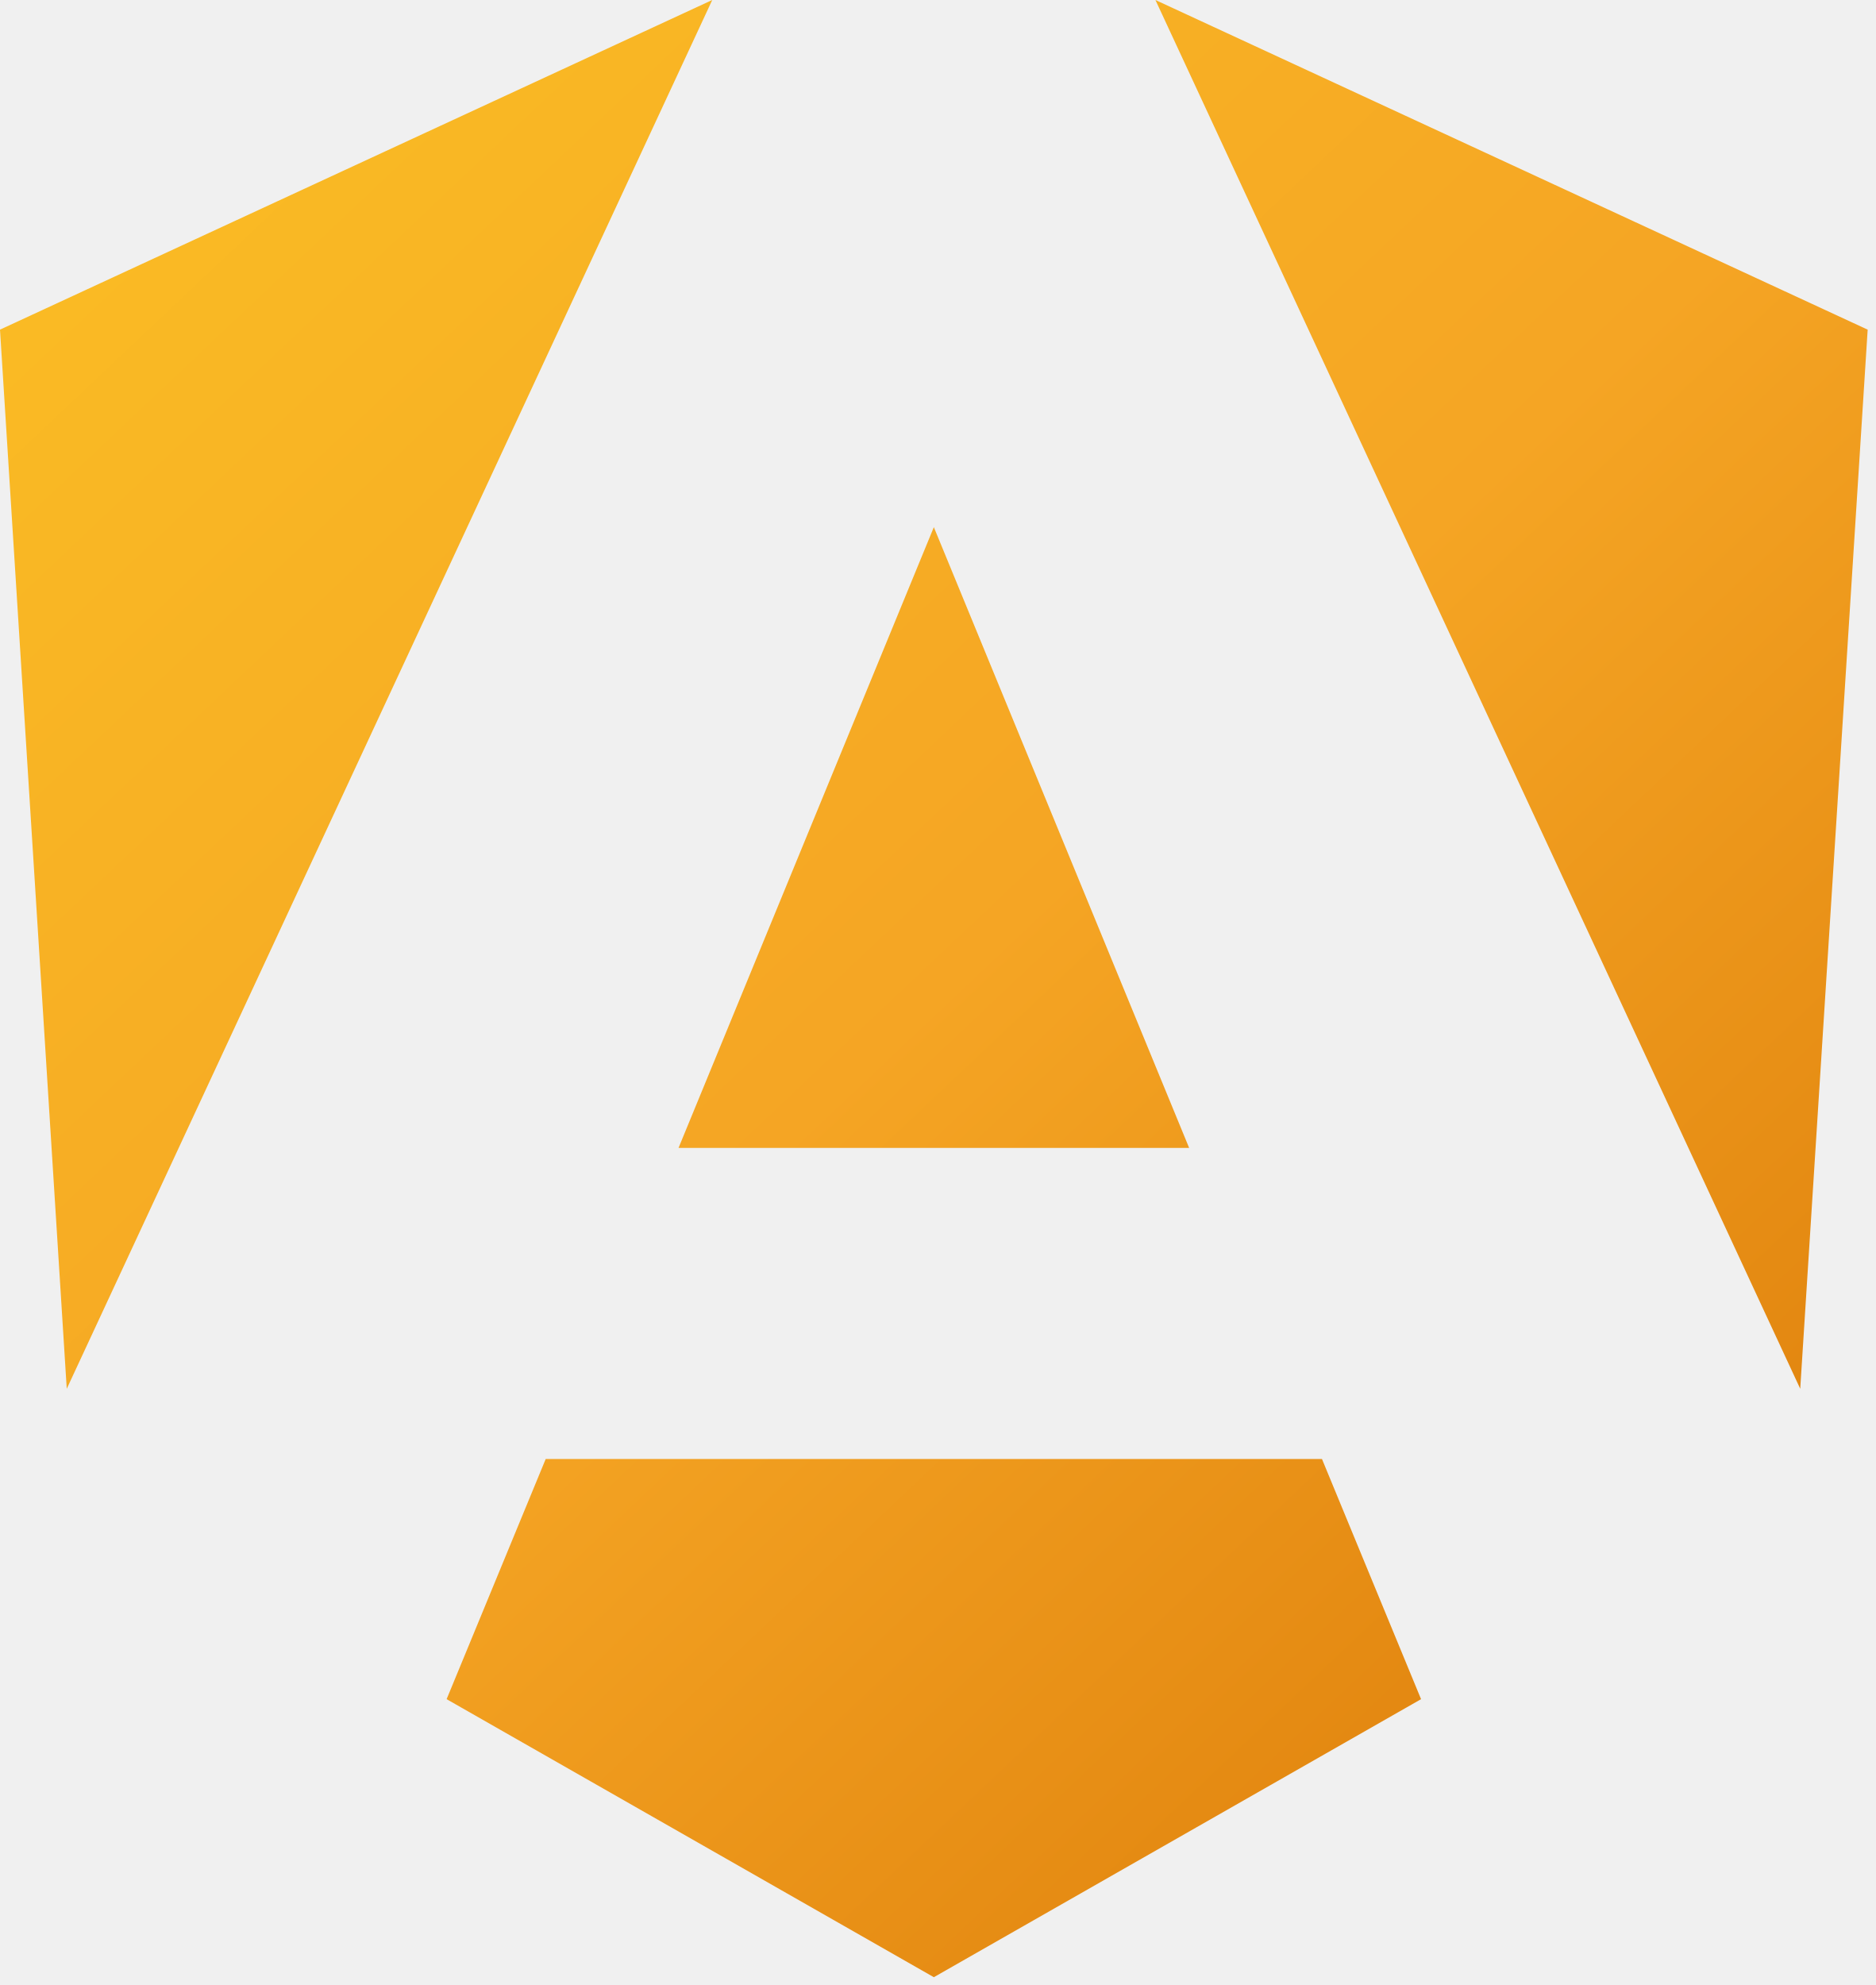
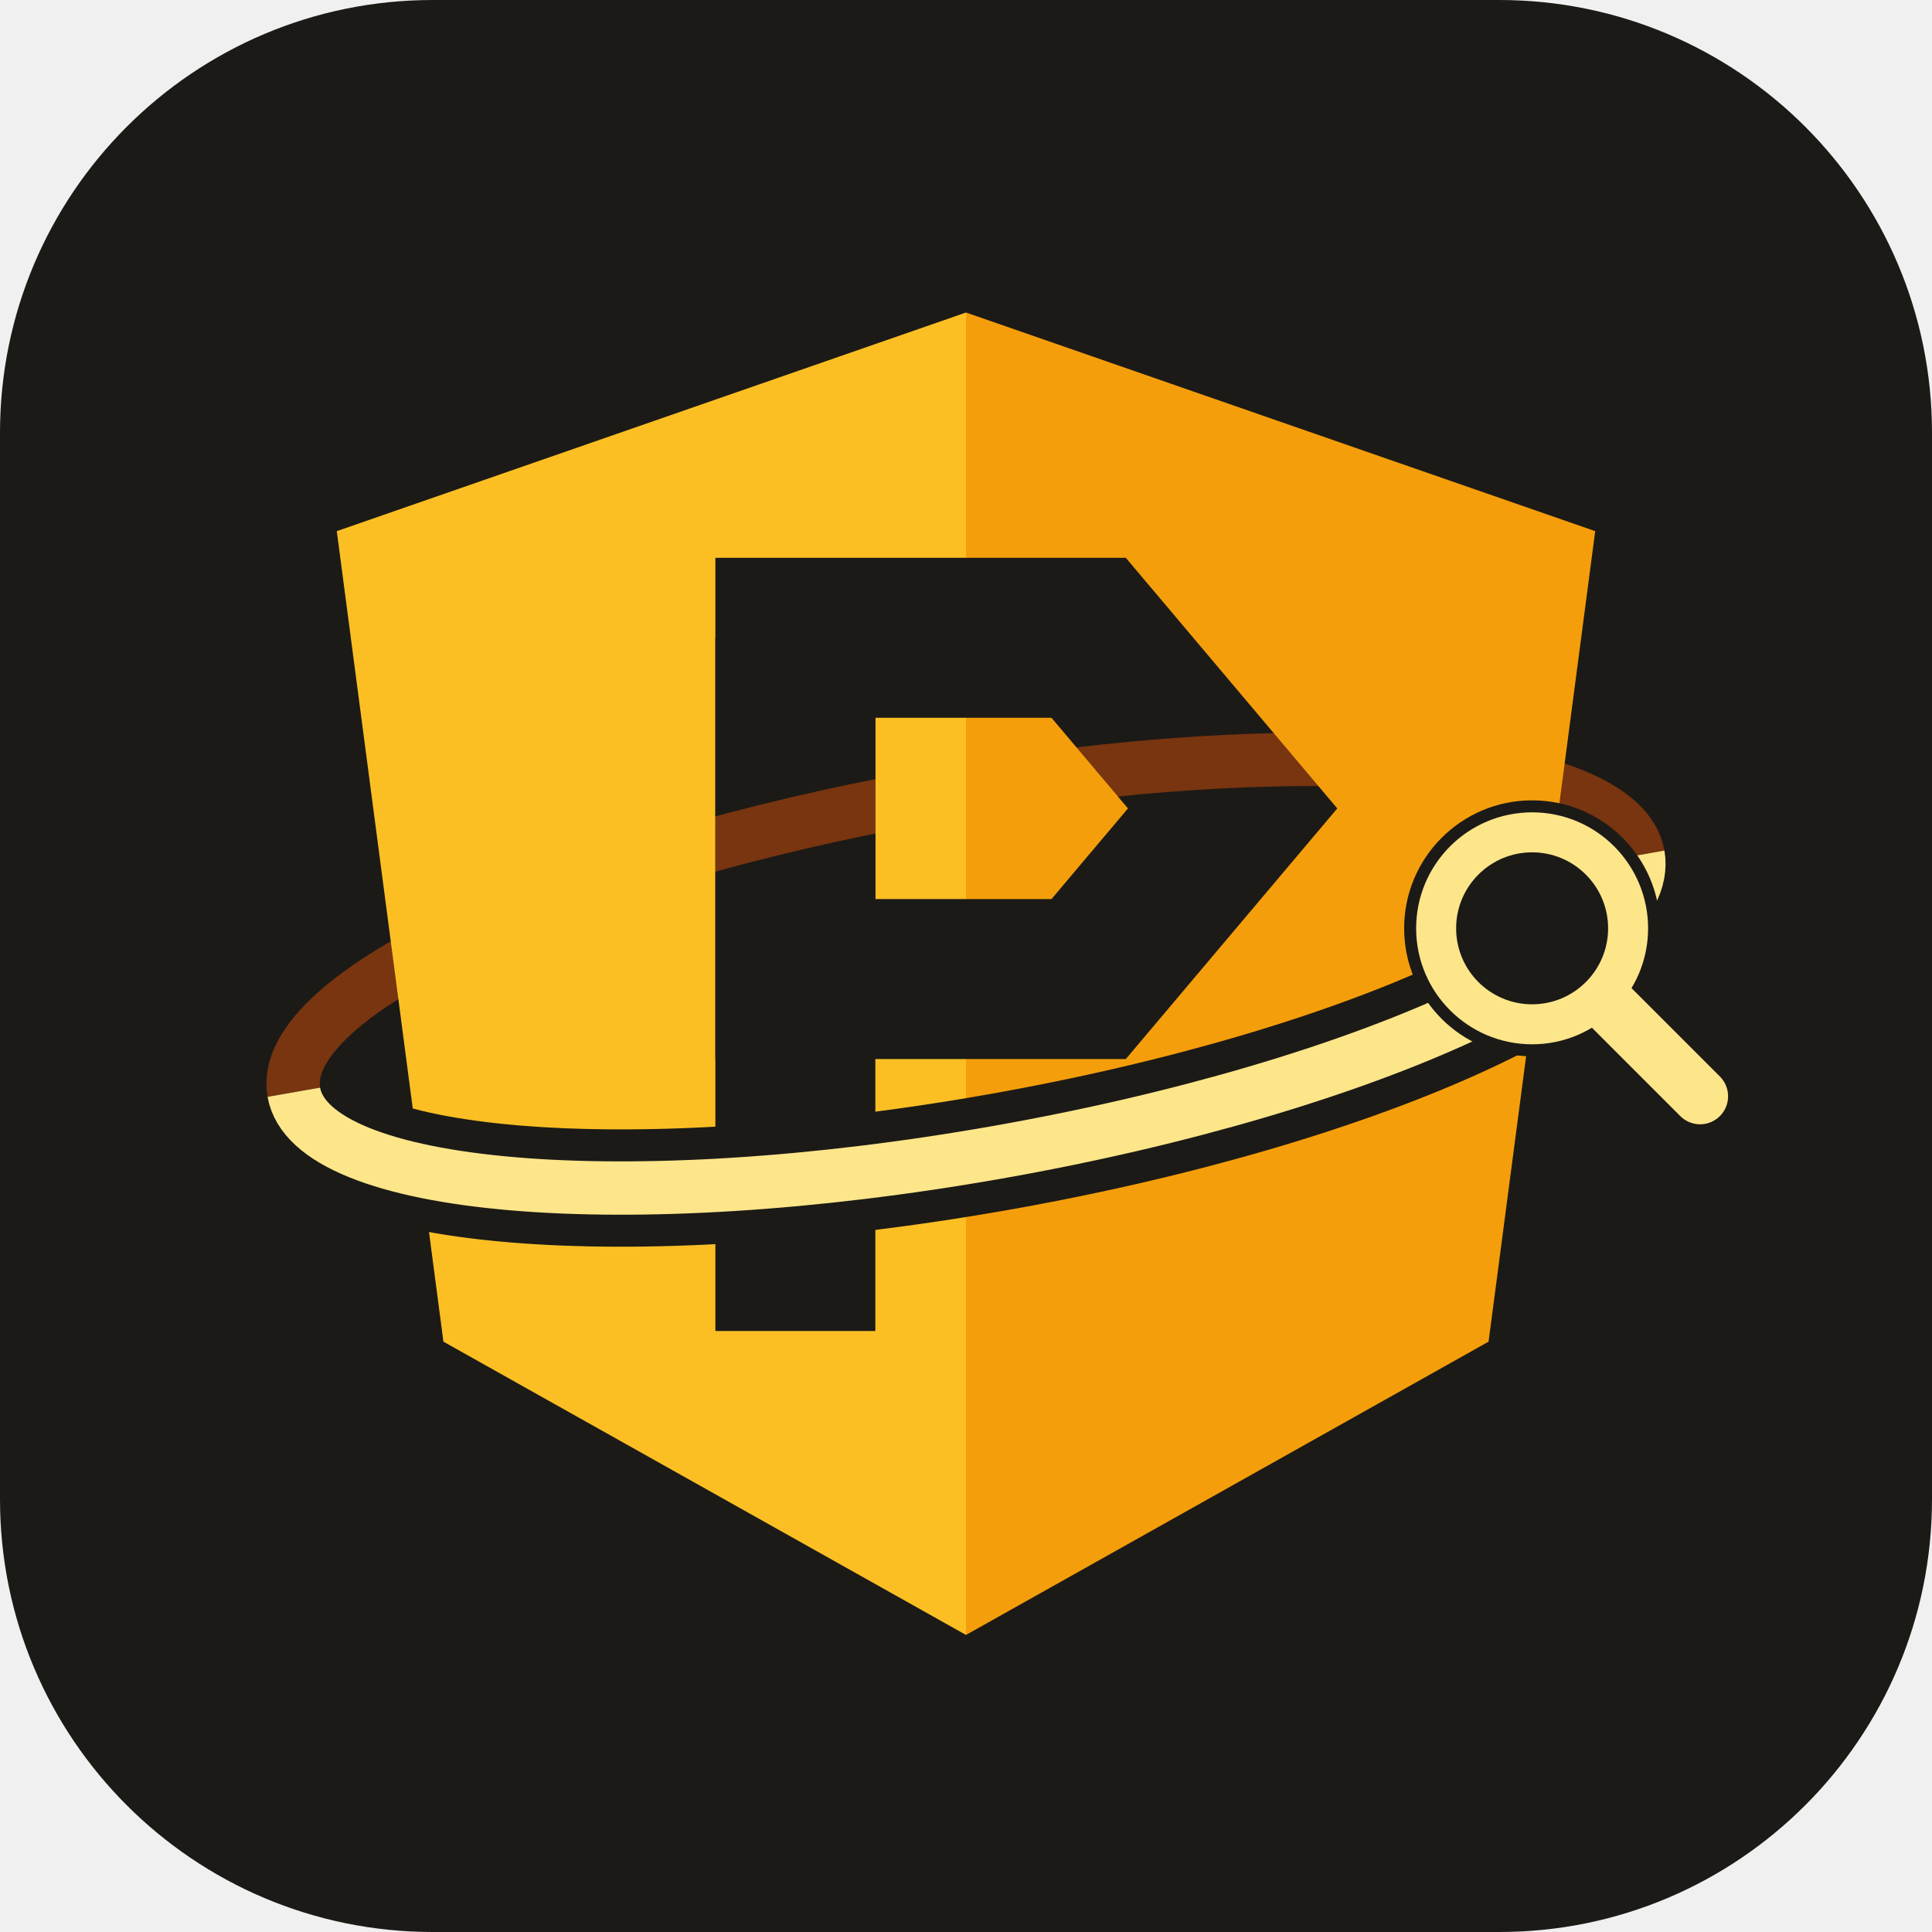
- <svg xmlns="http://www.w3.org/2000/svg" viewBox="0 0 223 236">
-   <defs>
-     <linearGradient id="amber" x1="0" y1="0" x2="223" y2="236" gradientUnits="userSpaceOnUse">
-       <stop offset="0" stop-color="#fbbf24" />
-       <stop offset="0.5" stop-color="#f5a524" />
-       <stop offset="1" stop-color="#d97706" />
-     </linearGradient>
-   </defs>
-   <path fill="url(#amber)" d="m222.077 39.192-8.019 125.923L137.387 0l84.69 39.192Zm-53.105 162.825-57.933 33.056-57.934-33.056 11.783-28.556h92.301l11.783 28.556ZM111.039 62.675l30.357 73.803H80.681l30.358-73.803ZM7.937 165.115 0 39.192 84.69 0 7.937 165.115Z" />
+ <svg xmlns="http://www.w3.org/2000/svg" width="500" height="500" viewBox="0 0 500 500">
+   <rect width="500" height="500" rx="112" fill="#1c1a17" />
+   <g transform="translate(250 252) scale(1.38) translate(-120 -129)">
+     <defs>
+       <mask id="mt">
+         <rect x="-60" y="-60" width="360" height="380" fill="#fff" />
+         <g fill="none" stroke="#000" stroke-width="30" stroke-linejoin="miter">
+           <path d="M88 66 V196" />
+           <path d="M88 66 H143 L170 98 L143 130 H88 Z" />
+         </g>
+       </mask>
+       <clipPath id="ft">
+         <rect x="-40" y="129" width="320" height="200" />
+       </clipPath>
+     </defs>
+     <g transform="rotate(-10 120 129)">
+       <ellipse cx="120" cy="129" rx="128" ry="34" fill="none" stroke="#78350f" stroke-width="10" />
+     </g>
+     <g mask="url(#mt)">
+       <path fill="#fbbf24" d="M120 5 L2 46 L22 198 L120 253 Z" />
+       <path fill="#f59e0b" d="M120 5 L238 46 L218 198 L120 253 Z" />
+     </g>
+     <g transform="rotate(-10 120 129)">
+       <ellipse clip-path="url(#ft)" cx="120" cy="129" rx="128" ry="34" fill="none" stroke="#1c1a17" stroke-width="22" />
+       <ellipse clip-path="url(#ft)" cx="120" cy="129" rx="128" ry="34" fill="none" stroke="#fde68a" stroke-width="10" />
+       <g transform="translate(230.9 146.0)">
+         <g transform="rotate(10) scale(1.5) translate(-4 -4)">
+           <line x1="9" y1="9" x2="21" y2="21" stroke="#1c1a17" stroke-width="14" stroke-linecap="round" />
+           <circle r="16" fill="#1c1a17" />
+           <line x1="9" y1="9" x2="21" y2="21" stroke="#fde68a" stroke-width="7" stroke-linecap="round" />
+           <circle r="12" fill="#1c1a17" stroke="#fde68a" stroke-width="5" />
+         </g>
+       </g>
+     </g>
+   </g>
</svg>
